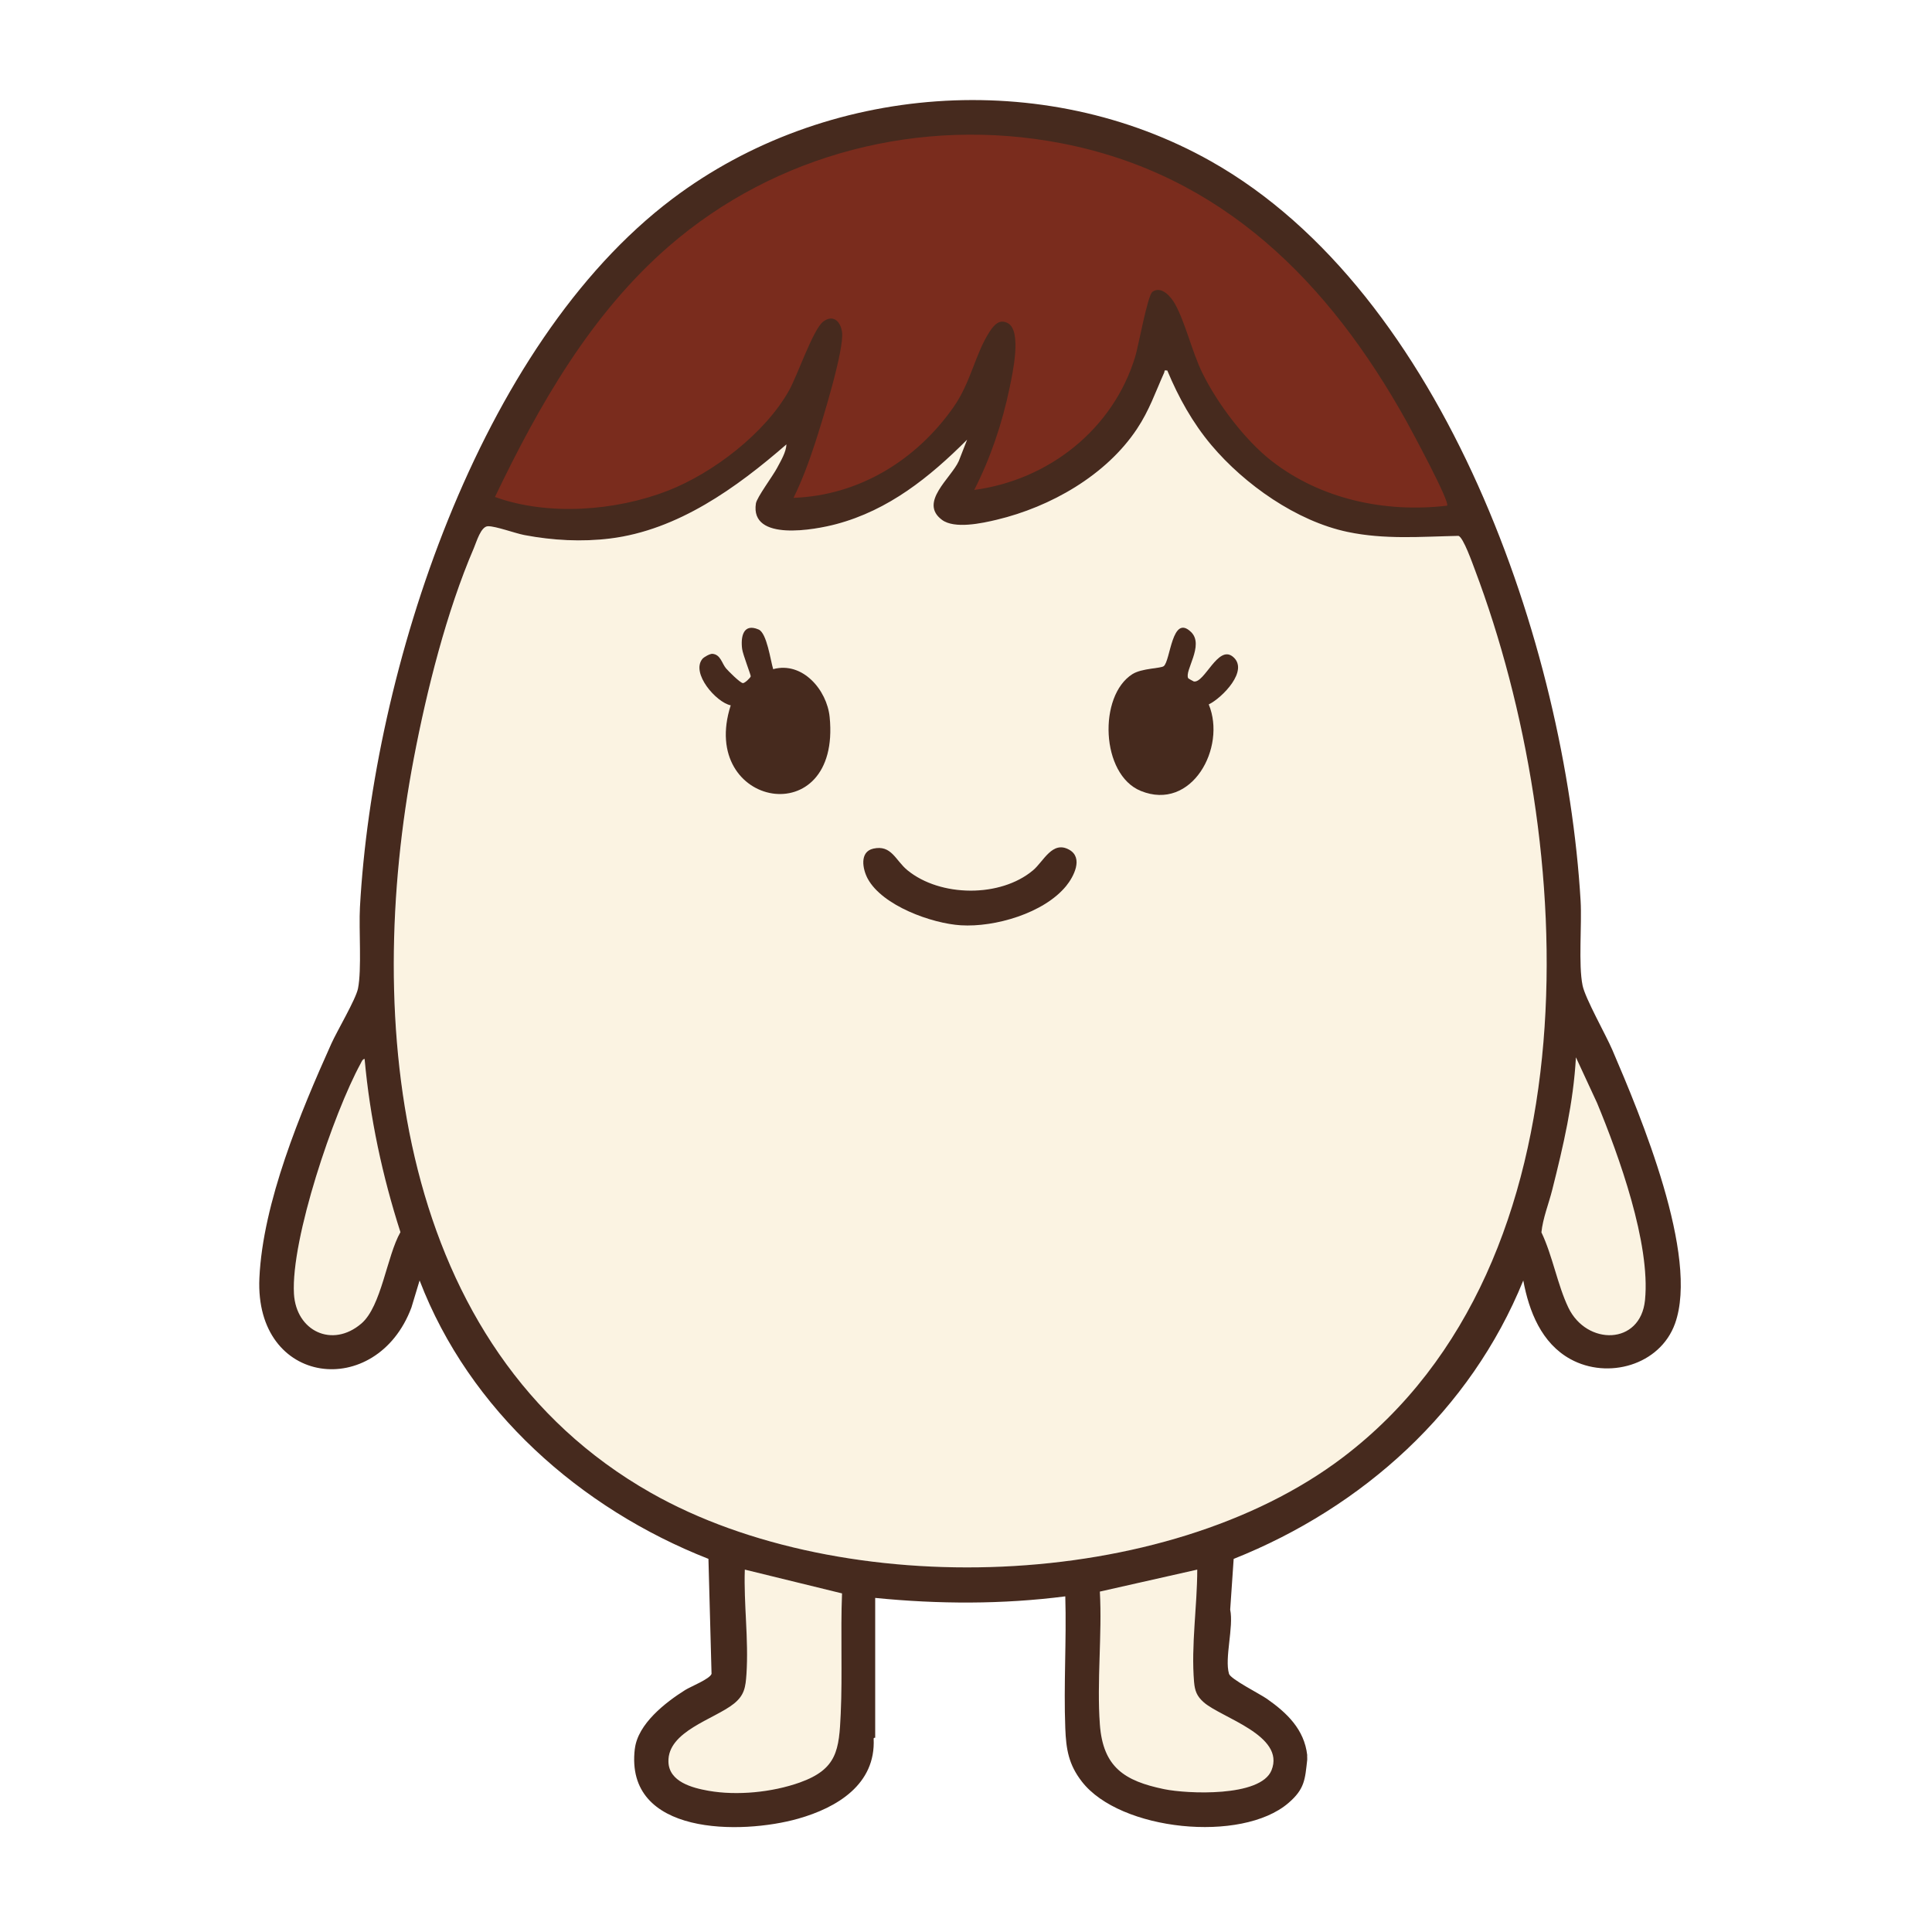
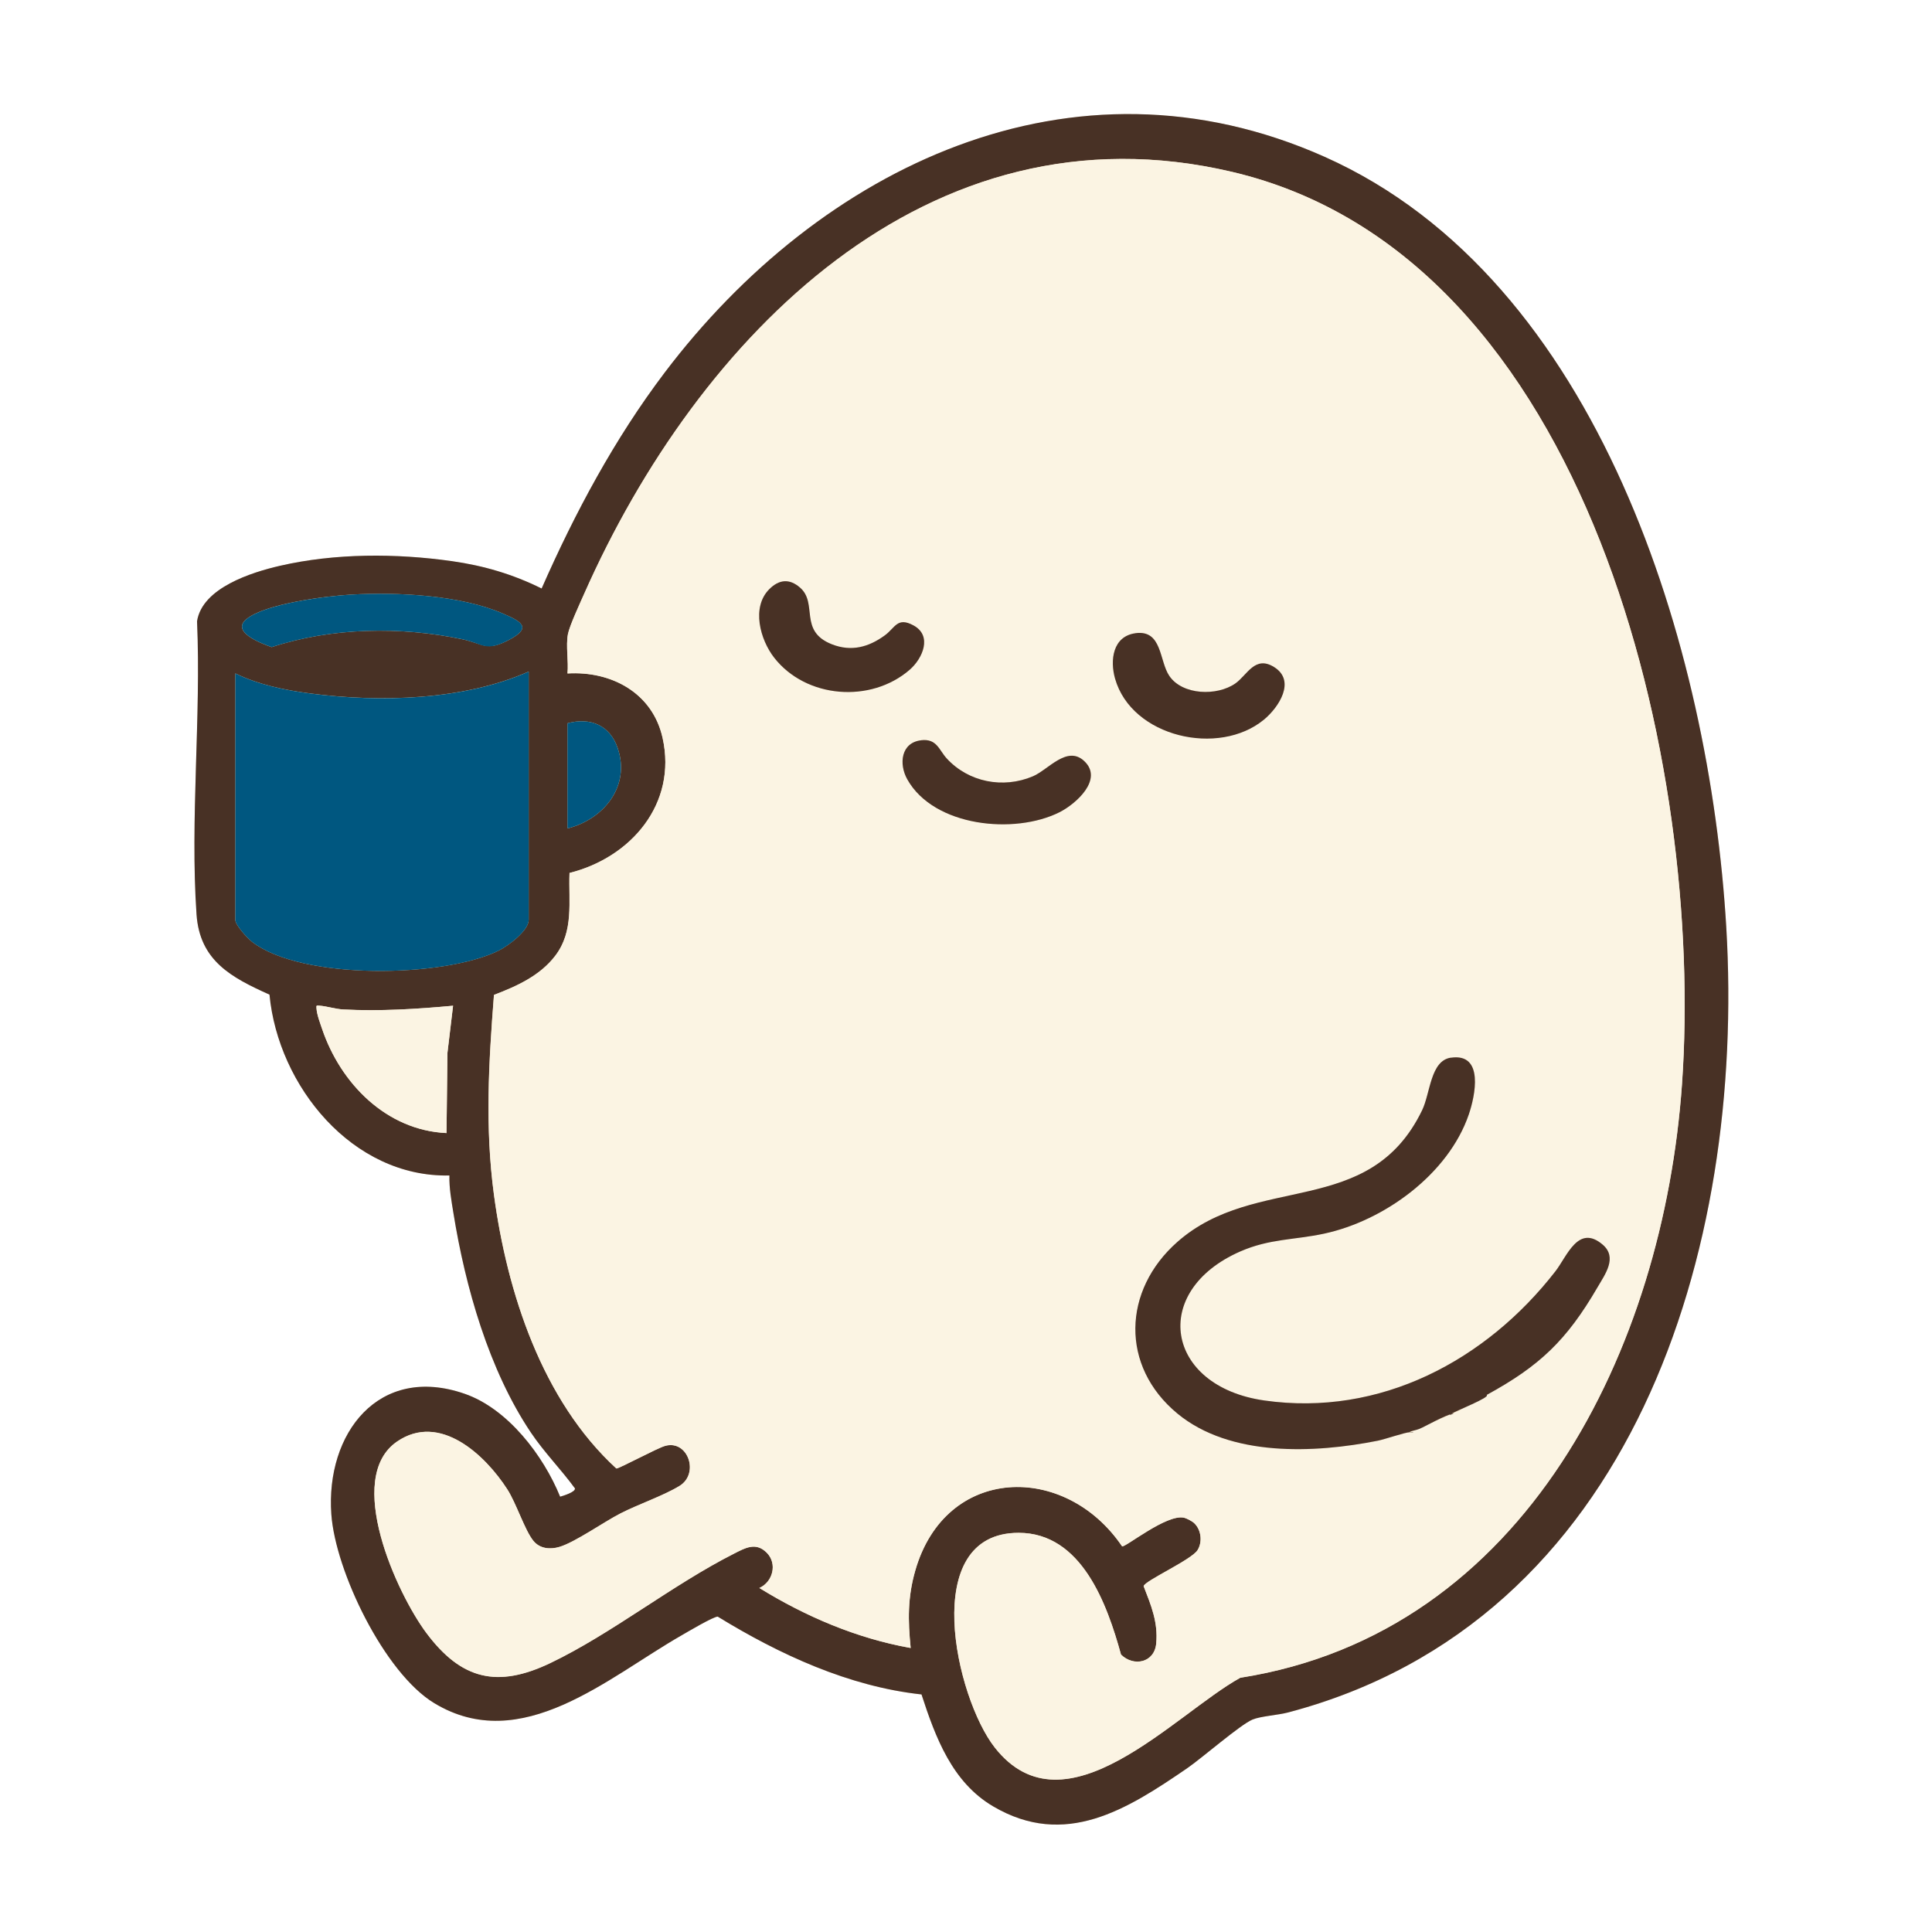
<svg xmlns="http://www.w3.org/2000/svg" width="523" height="523" viewBox="0 0 523 523" fill="none">
  <rect width="523" height="523" fill="white" />
-   <mask id="mask0_1627_3103" style="mask-type:alpha" maskUnits="userSpaceOnUse" x="0" y="0" width="523" height="523">
-     <rect width="523" height="523" fill="white" />
-   </mask>
-   <g mask="url(#mask0_1627_3103)">
-     <path d="M353.878 475.099C353.078 468.139 348.378 463.659 342.958 459.859C341.038 458.509 333.118 454.529 332.708 453.099C331.458 448.829 334.008 440.499 333.028 435.729L333.968 421.989C368.928 408.059 398.088 381.789 412.368 346.619C413.918 354.989 417.308 363.599 425.118 367.899C435.268 373.489 449.358 369.559 453.428 358.329C460.068 339.989 444.058 301.889 436.478 284.209C434.698 280.059 429.138 270.279 428.418 266.749C427.268 261.119 428.268 250.199 427.888 243.879C423.818 174.999 391.198 79.369 327.808 43.639C282.488 18.109 223.508 22.579 182.098 53.759C129.378 93.459 100.928 181.799 97.438 245.589C97.108 251.559 97.968 262.459 96.908 267.609C96.308 270.569 91.258 279.049 89.698 282.519C81.348 301.059 71.128 325.569 70.218 345.989C68.898 375.349 101.948 379.109 111.368 353.969L113.588 346.619C127.058 381.799 157.148 408.389 191.778 421.989L192.618 453.109C192.198 454.489 186.978 456.549 185.498 457.479C180.148 460.839 172.668 466.619 171.858 473.399" fill="white" />
-     <path d="M316.033 100.31C319.043 107.56 322.893 114.48 327.963 120.5C336.943 131.16 351.033 141.09 364.863 144C374.923 146.11 384.673 145.27 394.853 145.06C396.163 145.46 398.663 152.57 399.293 154.23C427.033 227.71 432.913 341.79 363.643 394.45C315.483 431.06 228.323 433.65 176.273 404.13C107.113 364.91 98.473 276.51 112.053 205.3C115.563 186.87 120.913 165.59 128.303 148.39C129.043 146.67 130.213 142.5 132.133 142.45C134.193 142.4 139.493 144.37 142.023 144.85C149.663 146.3 157.503 146.73 165.233 145.77C183.523 143.5 199.413 132.04 212.923 120.3C212.843 122.4 211.373 124.81 210.383 126.69C209.223 128.88 204.913 134.63 204.663 136.28C203.043 146.73 220.703 143.4 226.413 141.88C240.583 138.11 251.683 129.19 261.833 119.03L259.563 124.84C257.453 129.48 248.703 136.02 255.023 140.72C258.433 143.26 265.923 141.63 269.883 140.69C284.413 137.22 299.463 128.69 307.823 116.1C311.163 111.07 312.763 106.25 315.173 100.9C315.403 100.4 314.973 100.13 316.063 100.31H316.033ZM209.293 181.14C208.563 178.73 207.583 171.36 205.353 170.4C201.143 168.58 200.453 172.43 200.893 175.71C201.093 177.18 203.243 182.67 203.213 183.06C203.183 183.45 201.573 184.99 201.073 184.91C200.283 184.79 197.213 181.73 196.533 180.92C195.393 179.58 195.083 177.15 192.843 176.98C192.193 176.93 190.553 177.85 190.133 178.35C186.973 182.21 193.843 190.12 197.793 190.93C188.903 218.66 227.733 225.73 224.583 194.11C223.853 186.74 217.213 178.97 209.283 181.13H209.293V181.14ZM321.653 183.6C320.523 181.66 326.063 174.67 322.443 171.11C317.203 165.97 316.853 178.91 315.013 180.32C314.183 180.95 309.103 180.85 306.533 182.48C297.273 188.34 297.943 209.68 308.803 214.1C322.643 219.74 332.053 202.33 327.203 190.68C330.733 188.98 338.313 181.4 333.683 177.72C329.673 174.54 326.053 184.99 323.153 184.46C323.023 184.44 321.683 183.67 321.643 183.59H321.653V183.6ZM236.383 229.73C232.603 230.59 233.503 235.29 234.883 237.85C238.843 245.18 252.223 249.98 260.113 250.48C269.333 251.06 282.583 247.22 288.603 239.85C290.633 237.37 293.333 232.23 289.473 230.04C284.883 227.43 282.533 233.16 279.653 235.58C270.823 243.02 254.543 242.85 245.653 235.58C242.373 232.9 241.353 228.6 236.373 229.73H236.383Z" fill="#FBF3E2" />
-     <path d="M180.013 65.579C209.393 40.066 249.194 29.946 287.459 37.289C331.794 45.803 360.994 75.513 382.046 113.331C382.66 114.433 385.648 119.942 388.366 125.288C389.724 127.958 391.027 130.611 391.935 132.659C392.386 133.677 392.756 134.584 392.986 135.285C393.098 135.627 393.199 135.982 393.245 136.305C393.268 136.462 393.287 136.683 393.261 136.923C393.238 137.129 393.153 137.606 392.735 137.993L391.82 137.004L391.901 138.382C374.815 140.389 356.979 136.651 343.223 125.904V125.903C335.831 120.128 328.158 109.903 324.088 101.549C322.649 98.594 321.482 95.121 320.354 91.858C319.206 88.54 318.1 85.445 316.764 83.027L316.763 83.025C316.285 82.159 315.487 81.1 314.632 80.477C314.212 80.17 313.86 80.029 313.593 79.996C313.402 79.972 313.202 79.994 312.963 80.134C312.923 80.208 312.868 80.321 312.802 80.482C312.636 80.882 312.446 81.45 312.236 82.163C311.819 83.583 311.367 85.442 310.923 87.39C310.055 91.193 309.192 95.467 308.752 96.917C302.608 117.224 284.671 131.326 263.917 134.118L261.08 134.5L262.38 131.95C266.733 123.411 269.862 114.12 271.817 104.688V104.687C272.209 102.802 273.03 99.082 273.296 95.566C273.429 93.803 273.415 92.186 273.175 90.926C272.925 89.613 272.499 89.035 272.132 88.824L271.995 88.75C271.689 88.597 271.473 88.566 271.328 88.569C271.162 88.573 270.98 88.624 270.756 88.763C270.247 89.079 269.722 89.72 269.132 90.623C267.277 93.467 266.078 96.716 264.696 100.281C263.42 103.575 262.004 107.086 259.779 110.429L259.323 111.095C249.031 125.734 233.183 135.591 214.853 136.271L212.343 136.364L213.45 134.11C215.736 129.46 217.571 124.504 219.2 119.507C220.111 116.705 222.085 110.417 223.752 104.241C224.586 101.151 225.338 98.109 225.842 95.556C226.361 92.924 226.568 91.033 226.449 90.114C226.289 88.881 225.803 88.137 225.398 87.867C225.227 87.753 225.054 87.707 224.84 87.731C224.605 87.757 224.223 87.882 223.703 88.291C223.541 88.418 223.28 88.702 222.931 89.21C222.594 89.7 222.226 90.325 221.833 91.064C221.047 92.544 220.209 94.386 219.372 96.322C217.841 99.864 216.265 103.838 215.127 106.014L214.905 106.425C208.419 117.997 194.741 128.665 182.492 133.764L181.312 134.239C166.946 139.843 148.174 141.28 133.465 135.941L131.908 135.377L132.624 133.884C144.543 108.993 158.751 84.039 180.013 65.579Z" fill="#7A2C1D" stroke="#7A2C1D" stroke-width="3" />
-     <path d="M227.939 431.341C227.519 442.121 228.069 453.071 227.589 463.841C227.149 473.751 226.629 478.901 216.499 482.521C209.069 485.171 199.519 486.131 191.759 484.751C187.369 483.971 181.119 482.321 180.949 476.941C180.689 468.641 193.319 465.431 198.609 461.231C201.509 458.931 201.829 456.781 202.069 453.201C202.699 443.801 201.309 434.291 201.629 424.891L227.939 431.331V431.341Z" fill="#FBF3E2" />
-     <path d="M324.111 424.898C324.111 434.818 322.401 445.408 323.251 455.328C323.461 457.748 324.011 459.188 325.851 460.808C330.641 465.038 348.041 469.778 344.211 479.238C341.251 486.538 321.331 485.618 315.101 484.328C304.461 482.118 298.591 478.188 297.751 466.798C296.911 455.408 298.381 442.578 297.751 430.858L324.121 424.908H324.111V424.898Z" fill="#FBF3E2" />
-     <path d="M98.711 286.641C100.151 302.611 103.521 318.311 108.411 333.551C104.721 339.991 103.291 353.611 97.831 358.291C89.971 365.021 80.161 360.341 79.591 350.241C78.741 335.371 90.311 301.321 97.641 287.901C97.901 287.431 98.111 286.751 98.721 286.641H98.711Z" fill="#FBF3E2" />
-     <path d="M426.613 286.219L432.333 298.569C438.243 312.849 446.833 336.619 445.313 351.939C444.093 364.189 429.523 364.289 424.573 353.979C421.633 347.859 420.283 339.879 417.273 333.599C417.683 329.699 419.233 325.949 420.193 322.129C423.173 310.329 425.943 298.429 426.613 286.219Z" fill="#FBF3E2" />
-     <path d="M353.877 476.379C353.897 476.239 353.867 476.099 353.877 475.949L354.297 476.159L353.877 476.369V476.379Z" fill="white" />
-     <path d="M209.294 181.14C217.224 178.98 223.864 186.75 224.594 194.12C227.734 225.74 188.904 218.67 197.804 190.94C193.844 190.12 186.984 182.21 190.144 178.36C190.564 177.85 192.204 176.94 192.854 176.99C195.084 177.17 195.404 179.59 196.544 180.93C197.224 181.73 200.304 184.8 201.084 184.92C201.574 185 203.194 183.44 203.224 183.07C203.254 182.7 201.104 177.19 200.904 175.72C200.464 172.44 201.154 168.59 205.364 170.41C207.594 171.37 208.574 178.74 209.304 181.15L209.294 181.14Z" fill="#462A1E" />
-     <path d="M321.654 183.599C321.694 183.679 323.034 184.439 323.164 184.469C326.064 184.999 329.684 174.549 333.694 177.729C338.324 181.409 330.754 188.989 327.214 190.689C332.054 202.329 322.644 219.739 308.814 214.109C297.944 209.679 297.274 188.349 306.544 182.489C309.114 180.869 314.194 180.969 315.024 180.329C316.864 178.919 317.214 165.979 322.454 171.119C326.074 174.679 320.534 181.659 321.664 183.609H321.654V183.599Z" fill="#462A1E" />
-     <path d="M236.377 229.732C241.347 228.602 242.377 232.902 245.657 235.582C254.547 242.852 270.827 243.022 279.657 235.582C282.527 233.162 284.887 227.432 289.477 230.042C293.337 232.242 290.637 237.372 288.607 239.852C282.587 247.212 269.327 251.052 260.117 250.482C252.227 249.992 238.847 245.182 234.887 237.852C233.507 235.292 232.607 230.592 236.387 229.732H236.377Z" fill="#462A1E" />
-     <path d="M171.858 473.401C172.678 466.631 180.148 460.841 185.498 457.481C186.968 456.561 192.198 454.491 192.618 453.111L191.778 421.991C157.148 408.391 127.058 381.801 113.588 346.621L111.368 353.971C101.938 379.111 68.898 375.351 70.218 345.991C71.138 325.571 81.358 301.061 89.698 282.521C91.258 279.051 96.298 270.571 96.908 267.611C97.958 262.451 97.108 251.561 97.438 245.591C100.938 181.801 129.388 93.461 182.098 53.761C223.508 22.581 282.488 18.111 327.798 43.651C391.188 79.371 423.808 175.011 427.878 243.891C428.248 250.211 427.248 261.131 428.408 266.761C429.128 270.291 434.688 280.071 436.468 284.221C444.058 301.901 460.058 340.001 453.418 358.341C449.348 369.571 435.258 373.501 425.108 367.911C417.298 363.611 413.908 355.001 412.358 346.631C398.078 381.801 368.928 408.071 333.958 422.001L333.018 435.741C333.998 440.511 331.448 448.841 332.698 453.111C333.118 454.541 341.028 458.531 342.948 459.871C348.378 463.671 353.068 468.151 353.868 475.111C353.818 475.361 353.888 475.681 353.868 475.961C353.858 476.101 353.888 476.251 353.868 476.391C353.268 481.731 353.208 484.281 348.768 488.091C336.098 498.971 303.208 495.621 292.878 482.301C289.288 477.681 288.598 473.561 288.378 467.871C287.918 456.001 288.728 444.021 288.378 432.141C271.338 434.331 254.038 434.271 236.918 432.561V470.421C236.728 470.401 236.548 470.421 236.498 470.631C237.128 483.051 226.558 489.351 216.078 492.321C200.748 496.671 169.008 496.981 171.848 473.391L171.858 473.401ZM391.728 136.891C392.658 136.031 381.948 116.221 380.748 114.061C359.818 76.461 330.928 47.151 287.188 38.761C249.368 31.501 210.028 41.511 181.008 66.711C159.988 84.961 145.888 109.681 133.988 134.531C148.288 139.721 166.668 138.341 180.778 132.841C193.068 128.051 207.118 117.271 213.608 105.691C215.818 101.761 220.088 89.231 222.788 87.111C225.488 84.991 227.568 86.981 227.948 89.921C228.568 94.711 222.468 114.341 220.638 119.971C218.998 124.991 217.138 130.031 214.808 134.771C232.608 134.111 248.048 124.551 258.108 110.231C262.848 103.481 263.968 95.821 267.888 89.801C269.078 87.981 270.588 86.211 272.888 87.521C276.678 89.691 274.068 101.271 273.298 104.991C271.318 114.541 268.148 123.971 263.728 132.631C283.948 129.911 301.368 116.181 307.328 96.481C308.168 93.711 310.658 79.951 311.968 79.001C314.388 77.261 317.008 80.341 318.088 82.301C320.908 87.401 322.668 95.181 325.448 100.891C329.438 109.081 336.978 119.111 344.158 124.721C357.548 135.171 374.978 138.861 391.738 136.891H391.728ZM316.028 100.311C314.948 100.141 315.368 100.401 315.138 100.901C312.738 106.251 311.138 111.071 307.788 116.101C299.428 128.691 284.378 137.221 269.848 140.691C265.888 141.641 258.398 143.271 254.988 140.721C248.668 136.011 257.418 129.481 259.528 124.841L261.798 119.031C251.648 129.191 240.548 138.111 226.378 141.881C220.668 143.401 202.998 146.731 204.628 136.281C204.888 134.631 209.188 128.881 210.348 126.691C211.338 124.811 212.818 122.411 212.888 120.301C199.378 132.041 183.488 143.501 165.198 145.771C157.468 146.731 149.628 146.291 141.988 144.851C139.458 144.371 134.158 142.401 132.098 142.451C130.168 142.501 129.008 146.671 128.268 148.391C120.878 165.591 115.528 186.871 112.018 205.301C98.438 276.501 107.078 364.901 176.238 404.131C228.288 433.651 315.458 431.061 363.608 394.451C432.878 341.791 426.998 227.711 399.258 154.231C398.628 152.571 396.128 145.451 394.818 145.061C384.638 145.271 374.888 146.111 364.828 144.001C350.998 141.101 336.908 131.161 327.928 120.501C322.858 114.481 319.008 107.561 315.998 100.311H316.028ZM426.608 286.221C425.948 298.441 423.168 310.331 420.188 322.131C419.228 325.951 417.678 329.691 417.268 333.601C420.278 339.881 421.628 347.861 424.568 353.981C429.528 364.301 444.098 364.191 445.308 351.941C446.828 336.621 438.238 312.841 432.328 298.571L426.608 286.221ZM98.708 286.641C98.098 286.741 97.888 287.421 97.628 287.901C90.308 301.321 78.728 335.371 79.578 350.241C80.158 360.341 89.958 365.021 97.818 358.291C103.278 353.611 104.708 339.991 108.398 333.551C103.508 318.321 100.138 302.621 98.698 286.641H98.708ZM227.938 431.341L201.628 424.901C201.308 434.301 202.698 443.811 202.068 453.211C201.828 456.781 201.508 458.941 198.608 461.241C193.318 465.441 180.688 468.651 180.948 476.951C181.118 482.341 187.368 483.981 191.758 484.761C199.518 486.141 209.058 485.181 216.498 482.531C226.628 478.911 227.148 473.761 227.588 463.851C228.068 453.081 227.518 442.121 227.938 431.351V431.341ZM324.108 424.901L297.738 430.851C298.378 442.571 296.888 455.171 297.738 466.791C298.588 478.411 304.438 482.111 315.088 484.321C321.318 485.621 341.238 486.541 344.198 479.231C348.028 469.771 330.628 465.041 325.838 460.801C323.998 459.171 323.448 457.741 323.238 455.321C322.398 445.391 324.098 434.811 324.098 424.891L324.108 424.901Z" fill="#462A1E" />
-   </g>
+   <path d="M249.458 458.691C253.268 470.391 257.768 482.481 268.858 489.001C288.338 500.461 305.078 489.851 321.318 478.721C325.358 475.951 335.738 466.881 339.068 465.501C341.278 464.581 345.918 464.311 348.648 463.591C442.158 438.981 472.478 338.181 467.318 251.021C462.858 175.831 433.118 75.711 358.608 42.471C290.198 11.951 221.978 45.301 179.908 100.911C166.368 118.811 155.648 138.821 146.628 159.321C138.858 155.461 130.938 153.131 122.328 151.911C107.208 149.771 90.718 149.741 75.798 153.171C68.148 154.931 54.748 159.131 53.348 168.191C54.478 194.071 51.438 221.871 53.208 247.541C54.078 260.081 62.608 264.611 72.958 269.261C75.308 294.021 95.428 318.781 121.668 318.221C121.578 321.621 122.208 325.021 122.748 328.381C125.968 348.391 132.368 370.921 143.738 387.831C147.318 393.151 151.868 397.751 155.648 402.921C155.818 403.931 152.458 404.931 151.638 405.171C147.118 394.051 137.488 381.361 125.788 377.311C102.518 369.241 88.148 388.061 89.698 409.911C90.798 425.361 104.058 452.861 117.518 461.031C141.128 475.371 164.528 454.151 184.448 442.741C186.028 441.841 193.258 437.541 194.308 437.641C211.008 447.881 229.798 456.571 249.468 458.701L249.458 458.691Z" fill="#F1DCC0" />
+   <path d="M249.46 458.689C229.79 456.559 211 447.869 194.3 437.629C193.25 437.529 186.01 441.819 184.44 442.729C164.52 454.139 141.12 475.369 117.51 461.019C104.05 452.849 90.79 425.349 89.69 409.899C88.14 388.039 102.51 369.229 125.78 377.299C137.48 381.349 147.11 394.039 151.63 405.159C152.45 404.919 155.8 403.919 155.64 402.909C151.86 397.739 147.31 393.149 143.73 387.819C132.36 370.909 125.96 348.379 122.74 328.369C122.2 325.009 121.57 321.609 121.66 318.209C95.42 318.769 75.3 294.009 72.95 269.249C62.6 264.599 54.07 260.069 53.2 247.529C51.43 221.859 54.47 194.069 53.34 168.179C54.74 159.119 68.14 154.919 75.79 153.159C90.71 149.729 107.2 149.759 122.32 151.899C130.94 153.119 138.85 155.449 146.62 159.309C155.64 138.809 166.36 118.799 179.9 100.899C221.97 45.289 290.19 11.939 358.6 42.459C433.11 75.699 462.85 175.819 467.31 251.009C472.48 338.169 442.16 438.969 348.64 463.579C345.91 464.299 341.28 464.569 339.06 465.489C335.73 466.879 325.36 475.939 321.31 478.709C305.07 489.839 288.33 500.449 268.85 488.989C257.76 482.469 253.26 470.379 249.45 458.679L249.46 458.689ZM323.28 412.319C325.18 414.129 325.55 417.409 324.17 419.619C322.54 422.239 309.79 427.949 309.58 429.369C311.6 434.599 313.52 439.109 312.98 444.899C312.5 450.099 306.88 451.259 303.45 447.889C299.7 434.269 292.81 414.939 275.74 414.929C248.58 414.929 258.67 459.549 269.29 473.059C288.37 497.349 318 463.969 335.73 454.159C413.1 442.009 450.28 364.799 455.31 293.459C461.33 207.979 430.79 69.419 333.54 46.519C251 27.079 188.8 91.539 158.18 160.619C157.09 163.089 154.15 169.409 153.73 171.659C153.13 174.879 153.93 178.959 153.61 182.289C165.54 181.579 176.65 187.569 179.36 199.749C183.33 217.569 170.81 232.129 154.16 236.299C153.87 244.149 155.39 252.019 150.32 258.689C146.19 264.119 139.91 266.949 133.71 269.309C132.28 287.549 131.25 305.159 133.7 323.369C137.26 349.859 146.75 379.099 166.84 397.509C167.57 397.569 177.86 391.989 180.07 391.379C186.25 389.699 189.39 398.909 183.93 402.239C179.5 404.939 172.82 407.179 167.91 409.699C163.43 411.999 155.69 417.459 151.47 418.729C148.96 419.489 146.15 419.269 144.38 417.099C142.06 414.259 139.75 406.929 137.33 403.169C131.3 393.789 119.03 382.299 107.48 390.219C93.1 400.079 107.41 431.339 115.43 442.059C124.86 454.659 134.62 457.029 148.94 450.189C165.49 442.279 182 428.989 198.72 420.539C201.77 418.999 204.63 417.349 207.58 420.339C210.47 423.279 209.22 428.219 205.56 429.859C218.06 437.579 231.94 443.509 246.51 446.099C245.76 438.629 245.67 432.379 247.76 425.119C255.97 396.559 288.34 395.849 303.75 418.589C304.73 418.829 315.74 409.849 320.45 410.819C321.16 410.969 322.72 411.779 323.26 412.289L323.28 412.319ZM95.07 160.959C88.35 161.339 71.85 163.389 66.72 167.579C62.42 171.089 70.73 174.179 73.53 175.179C89.79 169.849 108.44 169.529 125.15 173.049C130.93 174.269 131.62 176.449 137.79 173.219C144.26 169.819 140.95 168.179 136.11 166.079C124.58 161.079 107.51 160.249 95.06 160.959H95.07ZM63.7 182.299V249.009C63.7 250.439 67.01 254.009 68.24 254.959C81.7 265.389 120.07 264.689 134.97 257.339C137.49 256.099 143.12 251.979 143.12 248.999V181.789C125.53 189.569 102.96 190.199 84 187.719C77.04 186.809 70.02 185.359 63.7 182.289V182.299ZM153.62 224.269C163.44 221.789 170.76 212.839 167.19 202.449C165.07 196.289 159.79 194.129 153.62 195.789V224.269ZM122.65 272.249C112.85 273.159 102.79 273.789 92.91 273.259C90.83 273.149 88.47 272.379 86.43 272.229C85.59 272.169 85.63 272.159 85.68 272.979C85.77 274.619 86.64 276.889 87.18 278.489C92.18 293.279 104.58 305.979 120.87 306.719L121.13 284.959L122.65 272.239V272.249Z" fill="#483125" />
+   <path d="M323.28 412.318C322.74 411.808 321.18 410.988 320.47 410.848C315.75 409.878 304.74 418.858 303.77 418.618C288.35 395.878 255.99 396.588 247.78 425.148C245.69 432.408 245.78 438.658 246.53 446.128C231.96 443.538 218.09 437.608 205.58 429.888C209.24 428.238 210.49 423.308 207.6 420.368C204.66 417.378 201.79 419.018 198.74 420.568C182.02 429.028 165.52 442.308 148.96 450.218C134.64 457.068 124.87 454.688 115.45 442.088C107.43 431.358 93.11 400.108 107.5 390.248C119.05 382.328 131.32 393.818 137.35 403.198C139.77 406.968 142.08 414.288 144.4 417.128C146.17 419.298 148.97 419.508 151.49 418.758C155.72 417.488 163.46 412.028 167.93 409.728C172.84 407.208 179.51 404.968 183.95 402.268C189.41 398.938 186.26 389.718 180.09 391.408C177.88 392.008 167.59 397.588 166.86 397.538C146.77 379.128 137.28 349.898 133.72 323.398C131.28 305.188 132.31 287.578 133.73 269.338C139.92 266.978 146.21 264.148 150.34 258.718C155.41 252.038 153.89 244.178 154.18 236.328C170.83 232.158 183.35 217.598 179.38 199.778C176.67 187.598 165.56 181.608 153.63 182.318C153.95 178.988 153.15 174.908 153.75 171.688C154.17 169.438 157.11 163.118 158.2 160.648C188.82 91.568 251.02 27.108 333.56 46.548C430.81 69.448 461.35 207.998 455.33 293.488C450.31 364.828 413.12 442.038 335.75 454.188C318.01 463.988 288.39 497.368 269.31 473.088C258.69 459.568 248.61 414.948 275.76 414.958C292.83 414.958 299.72 434.298 303.47 447.918C306.9 451.298 312.51 450.128 313 444.928C313.54 439.138 311.62 434.618 309.6 429.398C309.81 427.988 322.56 422.268 324.19 419.648C325.57 417.438 325.2 414.158 323.3 412.348L323.28 412.318ZM208.24 159.498C203.35 164.388 205.76 173.168 209.57 178.048C218.19 189.088 235.72 190.448 246.26 181.298C249.79 178.238 252.44 172.108 247.28 169.308C242.88 166.918 242.36 169.938 239.48 172.028C235.13 175.188 230.45 176.488 225.19 174.418C216.08 170.838 221.5 163.368 216.56 159.068C213.67 156.548 210.86 156.878 208.23 159.508L208.24 159.498ZM307.35 171.408C301.2 172.248 300.44 178.738 301.84 183.678C306.33 199.538 329.92 204.908 342.17 194.778C346.11 191.518 350.92 184.328 344.9 180.568C339.69 177.318 337.62 182.758 334.4 185.008C329.44 188.468 320.1 188.198 316.53 182.958C313.77 178.908 314.64 170.398 307.34 171.398L307.35 171.408ZM249.41 200.378C243.89 200.998 243.29 206.798 245.61 210.948C252.81 223.828 274.67 225.978 286.83 219.858C291.29 217.608 298.79 210.948 293.51 206.008C288.85 201.658 283.79 208.368 279.62 210.138C271.55 213.568 262.17 211.728 256.27 205.278C254.2 203.018 253.61 199.898 249.42 200.368L249.41 200.378ZM394.89 381.918C409.19 374.108 424.1 362.848 432.43 348.528C434.5 344.968 437.94 340.428 433.86 336.928C427.25 331.268 424.21 340.088 421.06 344.148C402.28 368.318 373.6 383.598 342.24 379.108C315.47 375.278 311.2 349.508 335.76 338.768C343.69 335.298 350.35 335.688 358.42 333.958C374.74 330.458 392.07 317.828 397.61 301.708C399.32 296.728 401.85 284.978 392.77 286.328C387.22 287.158 387.23 295.938 384.99 300.568C370.68 330.118 340.04 317.418 318.73 336.218C303.9 349.298 303.25 369.858 318.73 382.658C333.03 394.478 355.85 393.438 373.01 390.018C374.94 389.638 380.51 387.708 381.66 387.728" fill="#FBF4E3" />
+   <path d="M63.703 182.301C70.033 185.371 77.043 186.811 84.003 187.731C102.963 190.221 125.533 189.581 143.123 181.801V249.011C143.123 251.981 137.493 256.111 134.973 257.351C120.063 264.701 81.693 265.391 68.243 254.971C67.013 254.021 63.703 250.451 63.703 249.021V182.311V182.301Z" fill="#005780" />
+   <path d="M122.649 272.25L121.129 284.97L120.869 306.73C104.579 305.98 92.169 293.29 87.179 278.5C86.639 276.9 85.769 274.63 85.679 272.99C85.629 272.16 85.589 272.18 86.429 272.24C88.469 272.38 90.829 273.16 92.909 273.27C102.789 273.79 112.849 273.16 122.649 272.26V272.25Z" fill="#FBF4E3" />
+   <path d="M95.067 160.958C107.517 160.248 124.577 161.078 136.117 166.078C140.957 168.178 144.267 169.818 137.797 173.218C131.327 176.618 130.937 174.268 125.157 173.048C108.457 169.518 89.807 169.848 73.537 175.178C70.737 174.178 62.427 171.088 66.727 167.578C71.857 163.398 88.357 161.348 95.077 160.958H95.067Z" fill="#005780" />
+   <path d="M153.617 224.269V195.789C159.797 194.129 165.077 196.289 167.187 202.449C170.757 212.839 163.437 221.789 153.617 224.269Z" fill="#005780" />
+   <path d="M392.761 286.33C401.841 284.98 399.311 296.72 397.601 301.71C392.071 317.84 374.731 330.46 358.411 333.96C350.341 335.69 343.681 335.3 335.751 338.77C311.201 349.52 315.461 375.28 342.231 379.11C373.591 383.6 402.271 368.32 421.051 344.15C424.201 340.1 427.231 331.27 433.851 336.93C437.931 340.43 434.491 344.96 432.421 348.53C424.091 362.85 416.761 369.8 402.461 377.61C403.491 378.29 394.081 381.91 392.751 382.79C395.081 381.95 391.421 383.67 392.751 382.79C388.881 384.19 385.041 386.7 383.501 387.05C378.761 388.13 384.871 387.77 381.641 387.71C380.491 387.69 374.911 389.62 372.991 390C355.831 393.42 333.011 394.46 318.711 382.64C303.231 369.84 303.881 349.28 318.711 336.2C340.021 317.4 370.671 330.1 384.971 300.55C387.211 295.93 387.201 287.14 392.751 286.31L392.761 286.33Z" fill="#483125" />
+   <path d="M307.348 171.409C314.648 170.409 313.778 178.909 316.538 182.969C320.098 188.209 329.448 188.479 334.408 185.019C337.628 182.769 339.698 177.329 344.908 180.579C350.918 184.329 346.118 191.529 342.178 194.789C329.928 204.919 306.338 199.539 301.848 183.689C300.448 178.749 301.208 172.259 307.358 171.419L307.348 171.409Z" fill="#483125" />
+   <path d="M208.239 159.502C210.869 156.872 213.669 156.542 216.569 159.062C221.509 163.372 216.089 170.832 225.199 174.412C230.459 176.482 235.139 175.182 239.489 172.022C242.369 169.932 242.879 166.912 247.289 169.302C252.449 172.102 249.789 178.232 246.269 181.292C235.729 190.442 218.199 189.082 209.579 178.042C205.769 173.162 203.359 164.382 208.249 159.492L208.239 159.502Z" fill="#483125" />
+   <path d="M249.408 200.38C253.598 199.91 254.198 203.029 256.258 205.289C262.158 211.739 271.528 213.57 279.608 210.15C283.778 208.38 288.848 201.67 293.498 206.02C298.778 210.96 291.278 217.62 286.818 219.87C274.658 225.99 252.798 223.84 245.598 210.96C243.278 206.81 243.878 201.01 249.398 200.39L249.408 200.38Z" fill="#483125" />
</svg>
